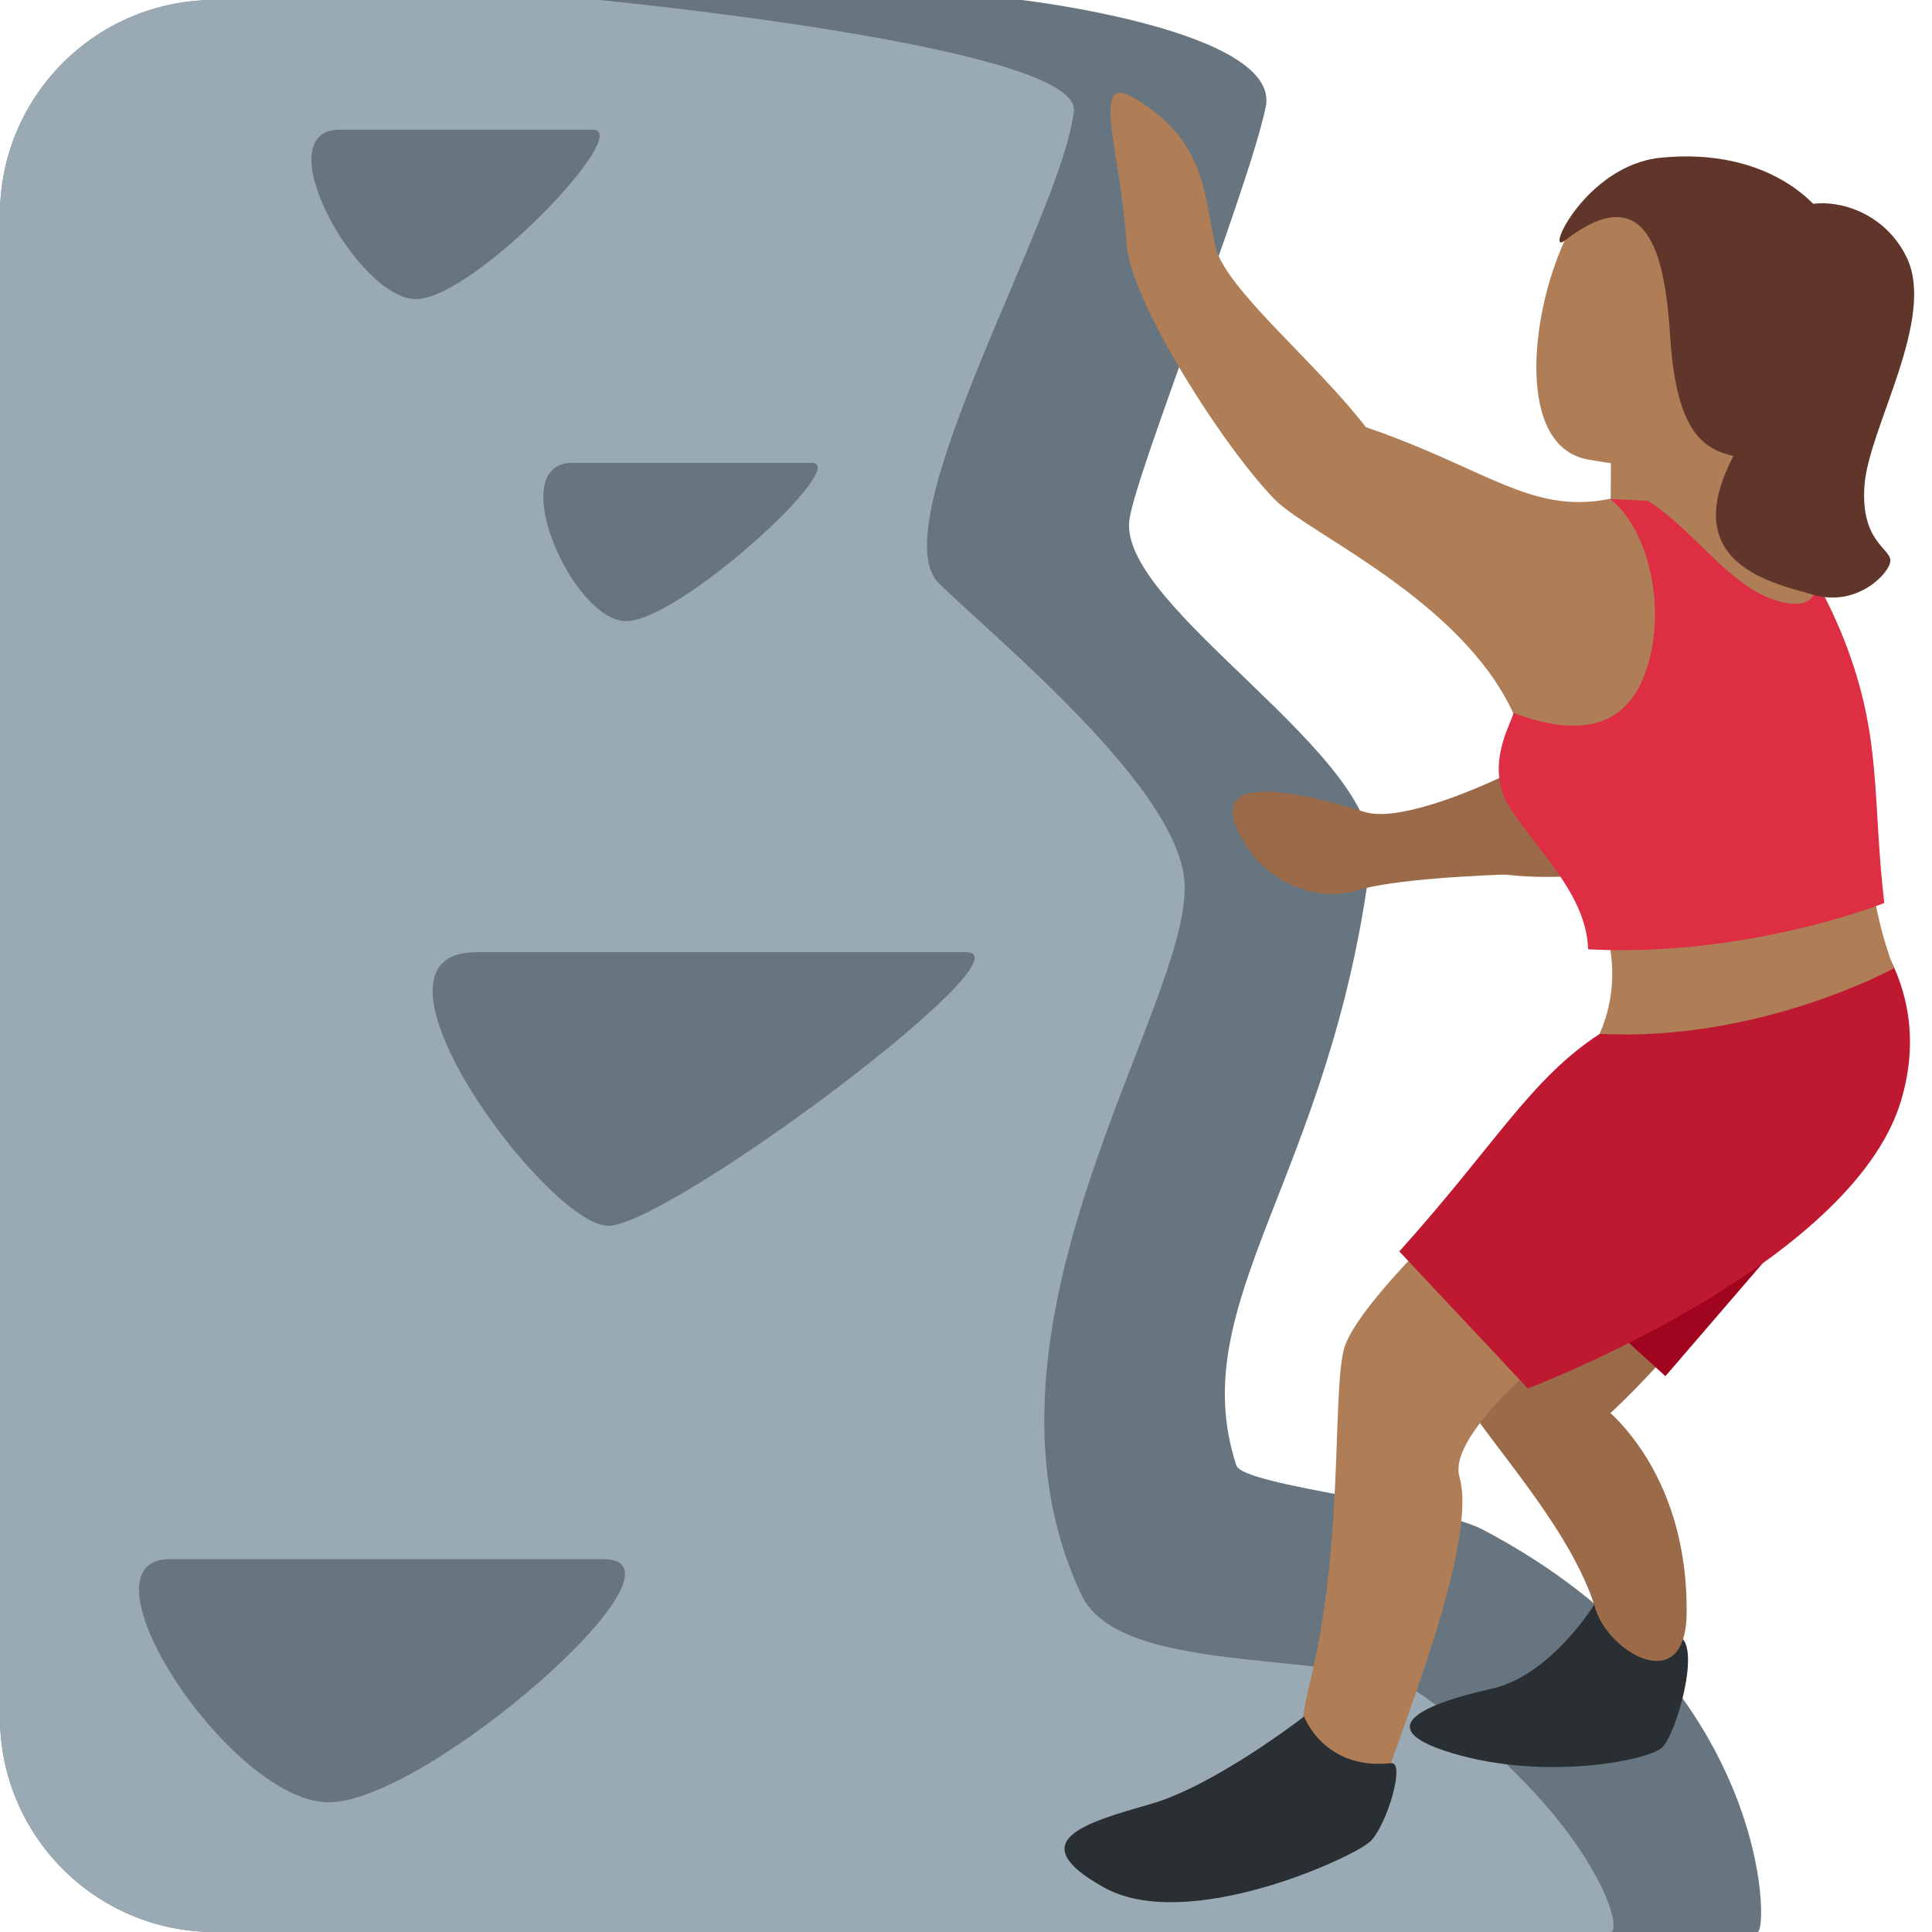
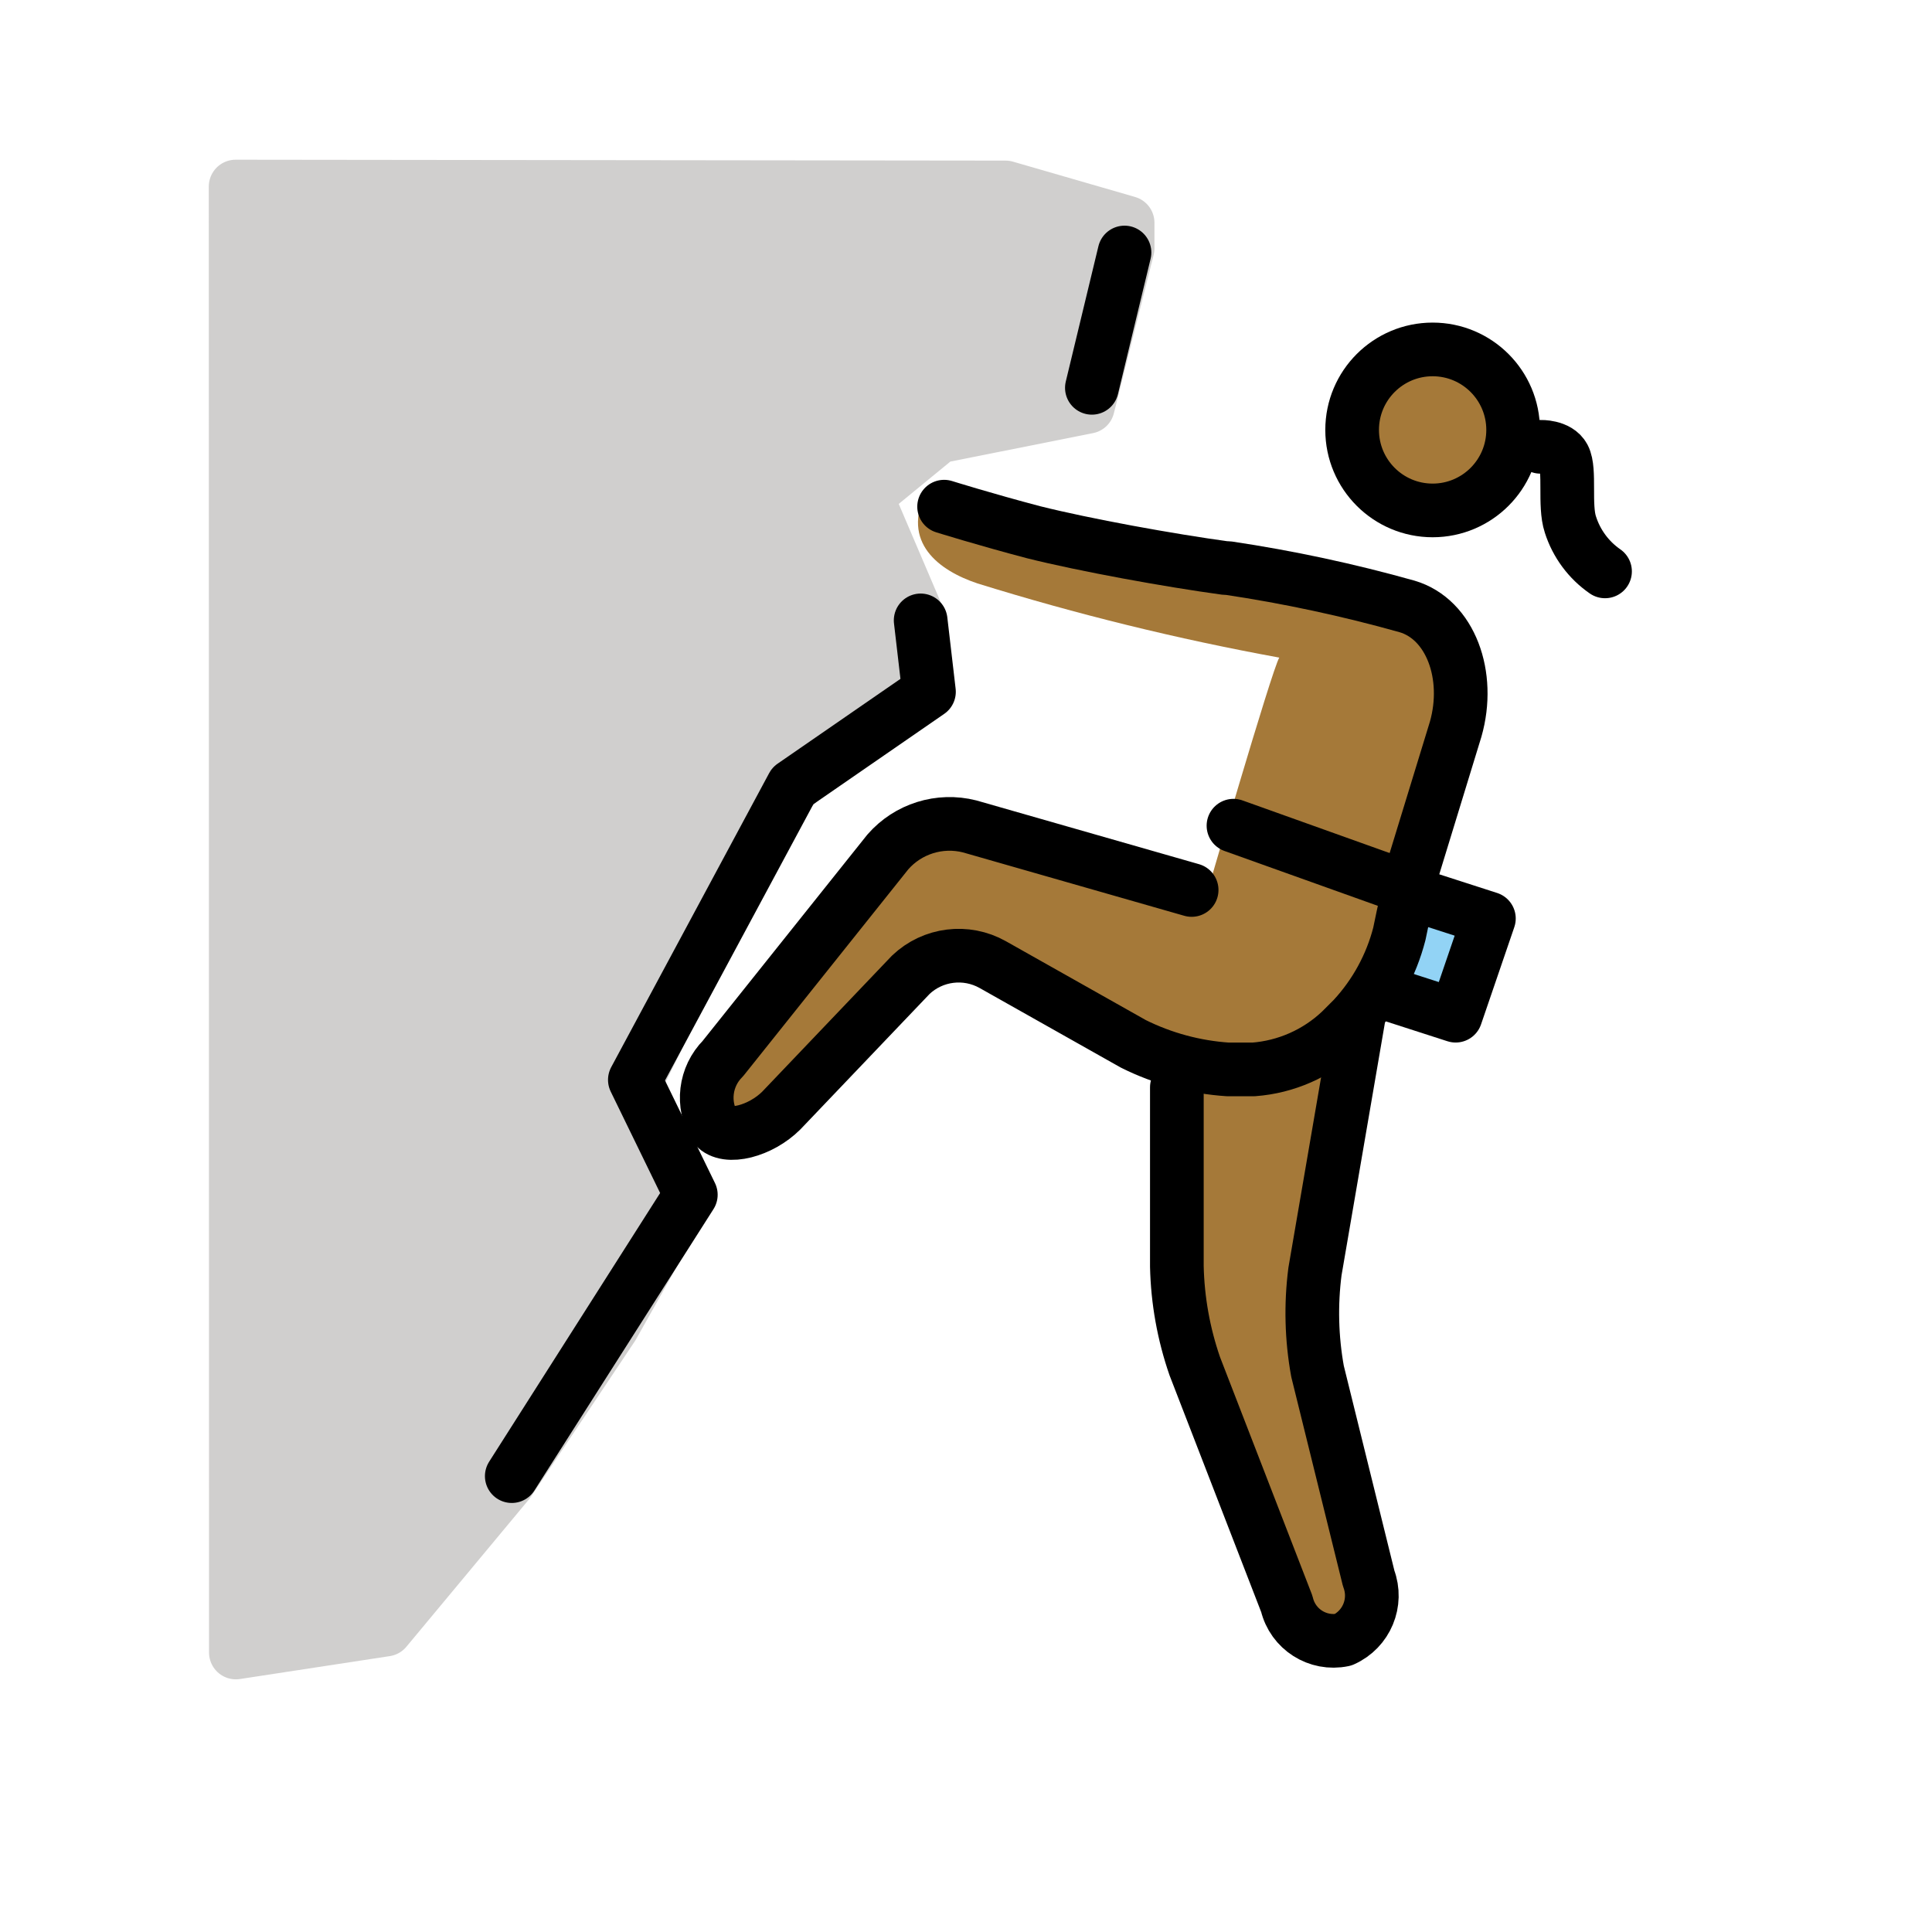
- <svg xmlns="http://www.w3.org/2000/svg" viewBox="0 0 36 36">
-   <path fill="#66757F" d="M32.75 36H4c-2.209 0-4-1.791-4-4V4c0-2.209 1.791-4 4-4h15.042s4.849.569 4.542 2c-.351 1.634-2.455 6.896-2.542 7.708-.173 1.62 4.735 4.393 4.5 6.292-.733 5.934-3.5 8.25-2.505 11.305.126.386 3.679.718 4.588 1.195C33 31.318 32.958 36 32.75 36z" />
-   <path fill="#99AAB5" d="M30 36H4c-2.209 0-4-1.791-4-4V4c0-2.209 1.791-4 4-4h7.167s8.955.862 8.842 2.062c-.173 1.851-3.639 7.717-2.51 8.812s4.432 3.794 4.571 5.542c.179 2.244-4.284 8.299-1.918 13.304.756 1.598 5.061.957 6.329 1.852C29.644 33.807 30.304 36 30 36z" />
-   <path fill="#292F33" d="M29.759 29.818s.404.278 1.516.666c.443.154-.044 1.84-.305 2.08s-2.188.627-3.928.098c-1.593-.484-.405-.938.744-1.193 1.151-.254 1.973-1.651 1.973-1.651z" />
-   <path fill="#9B6A49" d="M28.313 14.316c-1.076.54-2.32.982-2.873.817-.415-.124-1.235-.382-1.886-.38-.651.002-.76.343-.325 1.021.435.679 1.324 1.039 2.032.823.708-.216 2.276-.29 3.233-.317.956-.025.628-2.369-.181-1.964z" />
-   <path fill="#9B6A49" d="M27.85 14.614c.484-.258 1.333-.391 1.333-.391l.929-2.272 2.482 1.636s-1.65 1.934-2.05 2.355c-.4.422-1.77.457-2.595.341-.826-.115-.64-1.381-.099-1.669zm1.972 11.558s-2.739-1.872-2.937-1.076c-.198.796 2.252 2.908 2.846 4.888.24.799 1.68 1.663 1.697.079.03-2.735-1.606-3.891-1.606-3.891z" />
-   <path fill="#9B6A49" d="M27.162 25.501s.88 1.752 1.766 1.567 3.219-3.005 3.92-4.075c.701-1.07.419-3.671-1.168-2.416-1.586 1.253-4.518 4.924-4.518 4.924z" />
-   <path fill="#A0041E" d="M34.225 21.936l-6.368.815 3.175 2.892z" />
-   <path fill="#AF7E57" d="M27.622 22.132s-2.369 2.157-2.583 3.02c-.215.862.003 3.664-.642 6.25s1.079 3.016 1.294 2.154c.215-.862 1.879-4.738 1.504-6.035-.276-.955 2.584-3.02 2.584-3.02l-2.157-2.369z" />
-   <path fill="#BE1931" d="M29.807 19.266c-1.291.84-1.944 2.066-3.733 4.052l2.395 2.554s6.032-2.286 6.953-5.358c.794-2.649-1.491-4.143-1.491-4.143s-2.89 2.092-4.124 2.895z" />
-   <path fill="#AF7E57" d="M32.932 7.593l-.245 2.329-2.675-.429.01-2.022z" />
-   <path fill="#AF7E57" d="M33.434 7.67c-.953 1.243-2.434 1.138-3.838.894-1.338-.233-1.093-2.671-.44-4.083.658-1.422 2.829-1.498 3.959-.631 1.131.867 1.273 2.577.319 3.82z" />
-   <path fill="#AF7E57" d="M25.451 7.96c-.942-1.226-2.63-2.587-2.806-3.374-.214-.957-.164-1.954-1.499-2.752-.842-.503-.278.882-.154 2.717.071 1.055 1.795 3.768 2.764 4.759.623.637 3.457 1.854 4.439 3.973.166.358-.01.759.503 1.569.85 1.343 1.792 2.849 1.109 4.412 2.984.155 5.482-1.221 5.482-1.221-.883-2.313-.212-4.329-.94-6.15-1.15-2.879-2.429-2.989-4.35-2.598-1.467.3-2.312-.572-4.548-1.335z" />
-   <path fill="#DD2E44" d="M29.592 17.689c2.984.155 5.519-.863 5.519-.863-.23-1.965-.034-3.111-.761-4.932-.161-.404-.33-.736-.504-1.021-.011.256-.149.448-.597.356-.97-.2-1.585-1.274-2.541-1.898-.229-.01-.465-.019-.708-.035.76.597 1.077 2.165.639 3.292-.443 1.14-1.473 1.056-2.443.695.037.079-.578.966-.062 1.769.515.803 1.429 1.618 1.458 2.637z" />
-   <path fill="#292F33" d="M24.3 31.985s.371 1.007 1.62.869c.277-.031-.079 1.164-.39 1.461-.311.297-3.405 1.719-4.959.855-1.553-.864-.345-1.208.864-1.553 1.208-.345 2.865-1.632 2.865-1.632z" />
-   <path fill="#60352A" d="M30.936 2.94c1.992-.206 3.261.867 3.451 1.975.368 2.152-1.002 3.9-2.193 3.555-.526-.153-.965-.547-1.072-2.188-.085-1.296-.325-3.07-1.964-1.8-.388.299.395-1.399 1.778-1.542z" />
-   <path fill="#60352A" d="M33.229 4.093c.307-.516 1.745-.438 2.298.7s-.699 3.17-.784 4.239.503 1.191.481 1.425-.626.861-1.434.626-2.784-.619-1.246-2.999c1.538-2.379.685-3.991.685-3.991z" />
-   <path fill="#66757F" d="M6.333 2.417h4.708c.792 0-2.208 3.156-3.292 3.156S4.917 2.417 6.333 2.417zm4.334 6.208h4.458c.75 0-2.458 2.949-3.458 2.949s-2.292-2.949-1-2.949zm-1.792 9.118H18c1.292 0-5.542 5.098-6.667 5.098s-4.916-5.098-2.458-5.098zM3.167 29.052h8.071c1.888 0-3.281 4.531-5.113 4.531s-4.792-4.531-2.958-4.531z" />
+ <svg xmlns="http://www.w3.org/2000/svg" id="emoji" viewBox="0 0 72 72">
+   <g id="skin">
+     <path fill="#a57939" d="M49.581,21.647l4.766,2.288L51.678,36.518l-1.049,1.43L48.628,49.291l2.86,11.439-2.86.953L43.861,49.291V39.759L35.282,34.992l-7.184,7.266-2.045-1.704,8.275-10.328L44.92,33.499s2.474-8.53,2.755-8.992A96.026,96.026,0,0,1,36.426,21.742c-1.43-.477-2.86-1.525-1.907-3.432" />
+     <circle cx="53.39" cy="16.022" r="2.86" fill="#a57939" />
+   </g>
+   <g id="color">
+     <path fill="#d0cfce" stroke="#d0cfce" stroke-linejoin="round" stroke-width="2" d="M42.023,8.301v.953L40.54,15.16,34.976,16.27l-2.697,2.212,1.817,4.254-.653,3.677-2.86,1.907-1.907,1.907-5.182,10.496.817,2.119.647,1.217.387.889-2.52,4.484-3.87,5.793-4.579,5.505-5.586.854L8.781,6.952l28.692.033Z" />
+     <path fill="#92d3f5" d="M52.532,33.277l2.955.953-1.239,3.623-2.955-.953" />
+   </g>
+   <g id="line">
+     <path fill="none" stroke="#000" stroke-linecap="round" stroke-linejoin="round" stroke-width="2" d="M45.968,30.771l6.469,2.314" />
+     <path fill="none" stroke="#000" stroke-linecap="round" stroke-linejoin="round" stroke-width="2" d="M52.532,33.277l2.955.953-1.239,3.622-2.955-.953" />
+     <path fill="none" stroke="#000" stroke-linecap="round" stroke-linejoin="round" stroke-width="2" d="M40.691,14.453l1.216-5.043" />
+     <path fill="none" stroke="#000" stroke-linecap="round" stroke-linejoin="round" stroke-width="2" d="M19.072,55.011l6.673-10.486-2.086-4.282,5.887-10.959L34.62,25.781,34.31,23.12" />
+     <circle cx="53.39" cy="16.022" r="3" fill="none" stroke="#000" stroke-miterlimit="10" stroke-width="2" />
+     <path fill="none" stroke="#000" stroke-linecap="round" stroke-linejoin="round" stroke-width="2" d="M44.409,33.167,36.136,30.798a3.05,3.05,0,0,0-3.05.953L26.941,39.448a2.073,2.073,0,0,0-.304,2.535c.44.51,1.719.165,2.481-.598l4.825-5.058a2.59,2.59,0,0,1,3.05-.381l5.243,2.955a9.264,9.264,0,0,0,3.527.953h.953a5.297,5.297,0,0,0,3.241-1.43l.477-.477a7.321,7.321,0,0,0,1.716-3.146c.191-.953.381-1.716.381-1.716" />
+     <path fill="none" stroke="#000" stroke-linecap="round" stroke-linejoin="round" stroke-width="2" d="M50.626,37.948,49.005,47.385A12.166,12.166,0,0,0,49.1,51.103l1.907,7.721a1.805,1.805,0,0,1-.953,2.288,1.782,1.782,0,0,1-2.097-1.335l-3.432-8.865a12.201,12.201,0,0,1-.667-3.718V40.521" />
+     <path fill="none" stroke="#000" stroke-linecap="round" stroke-linejoin="round" stroke-width="2" d="M52.437,33.086l1.811-5.91c.572-2.002-.191-4.099-1.811-4.576a54.171,54.171,0,0,0-6.673-1.43h-.095c-2.097-.286-5.243-.858-7.149-1.335-1.811-.477-3.336-.953-3.336-.953" />
+     <path fill="none" stroke="#000" stroke-linecap="round" stroke-linejoin="round" stroke-width="2" d="M57.406,16.651s.658-.023.872.389c.252.484.008,1.794.246,2.507a3.363,3.363,0,0,0,1.291,1.747" />
+   </g>
</svg>
